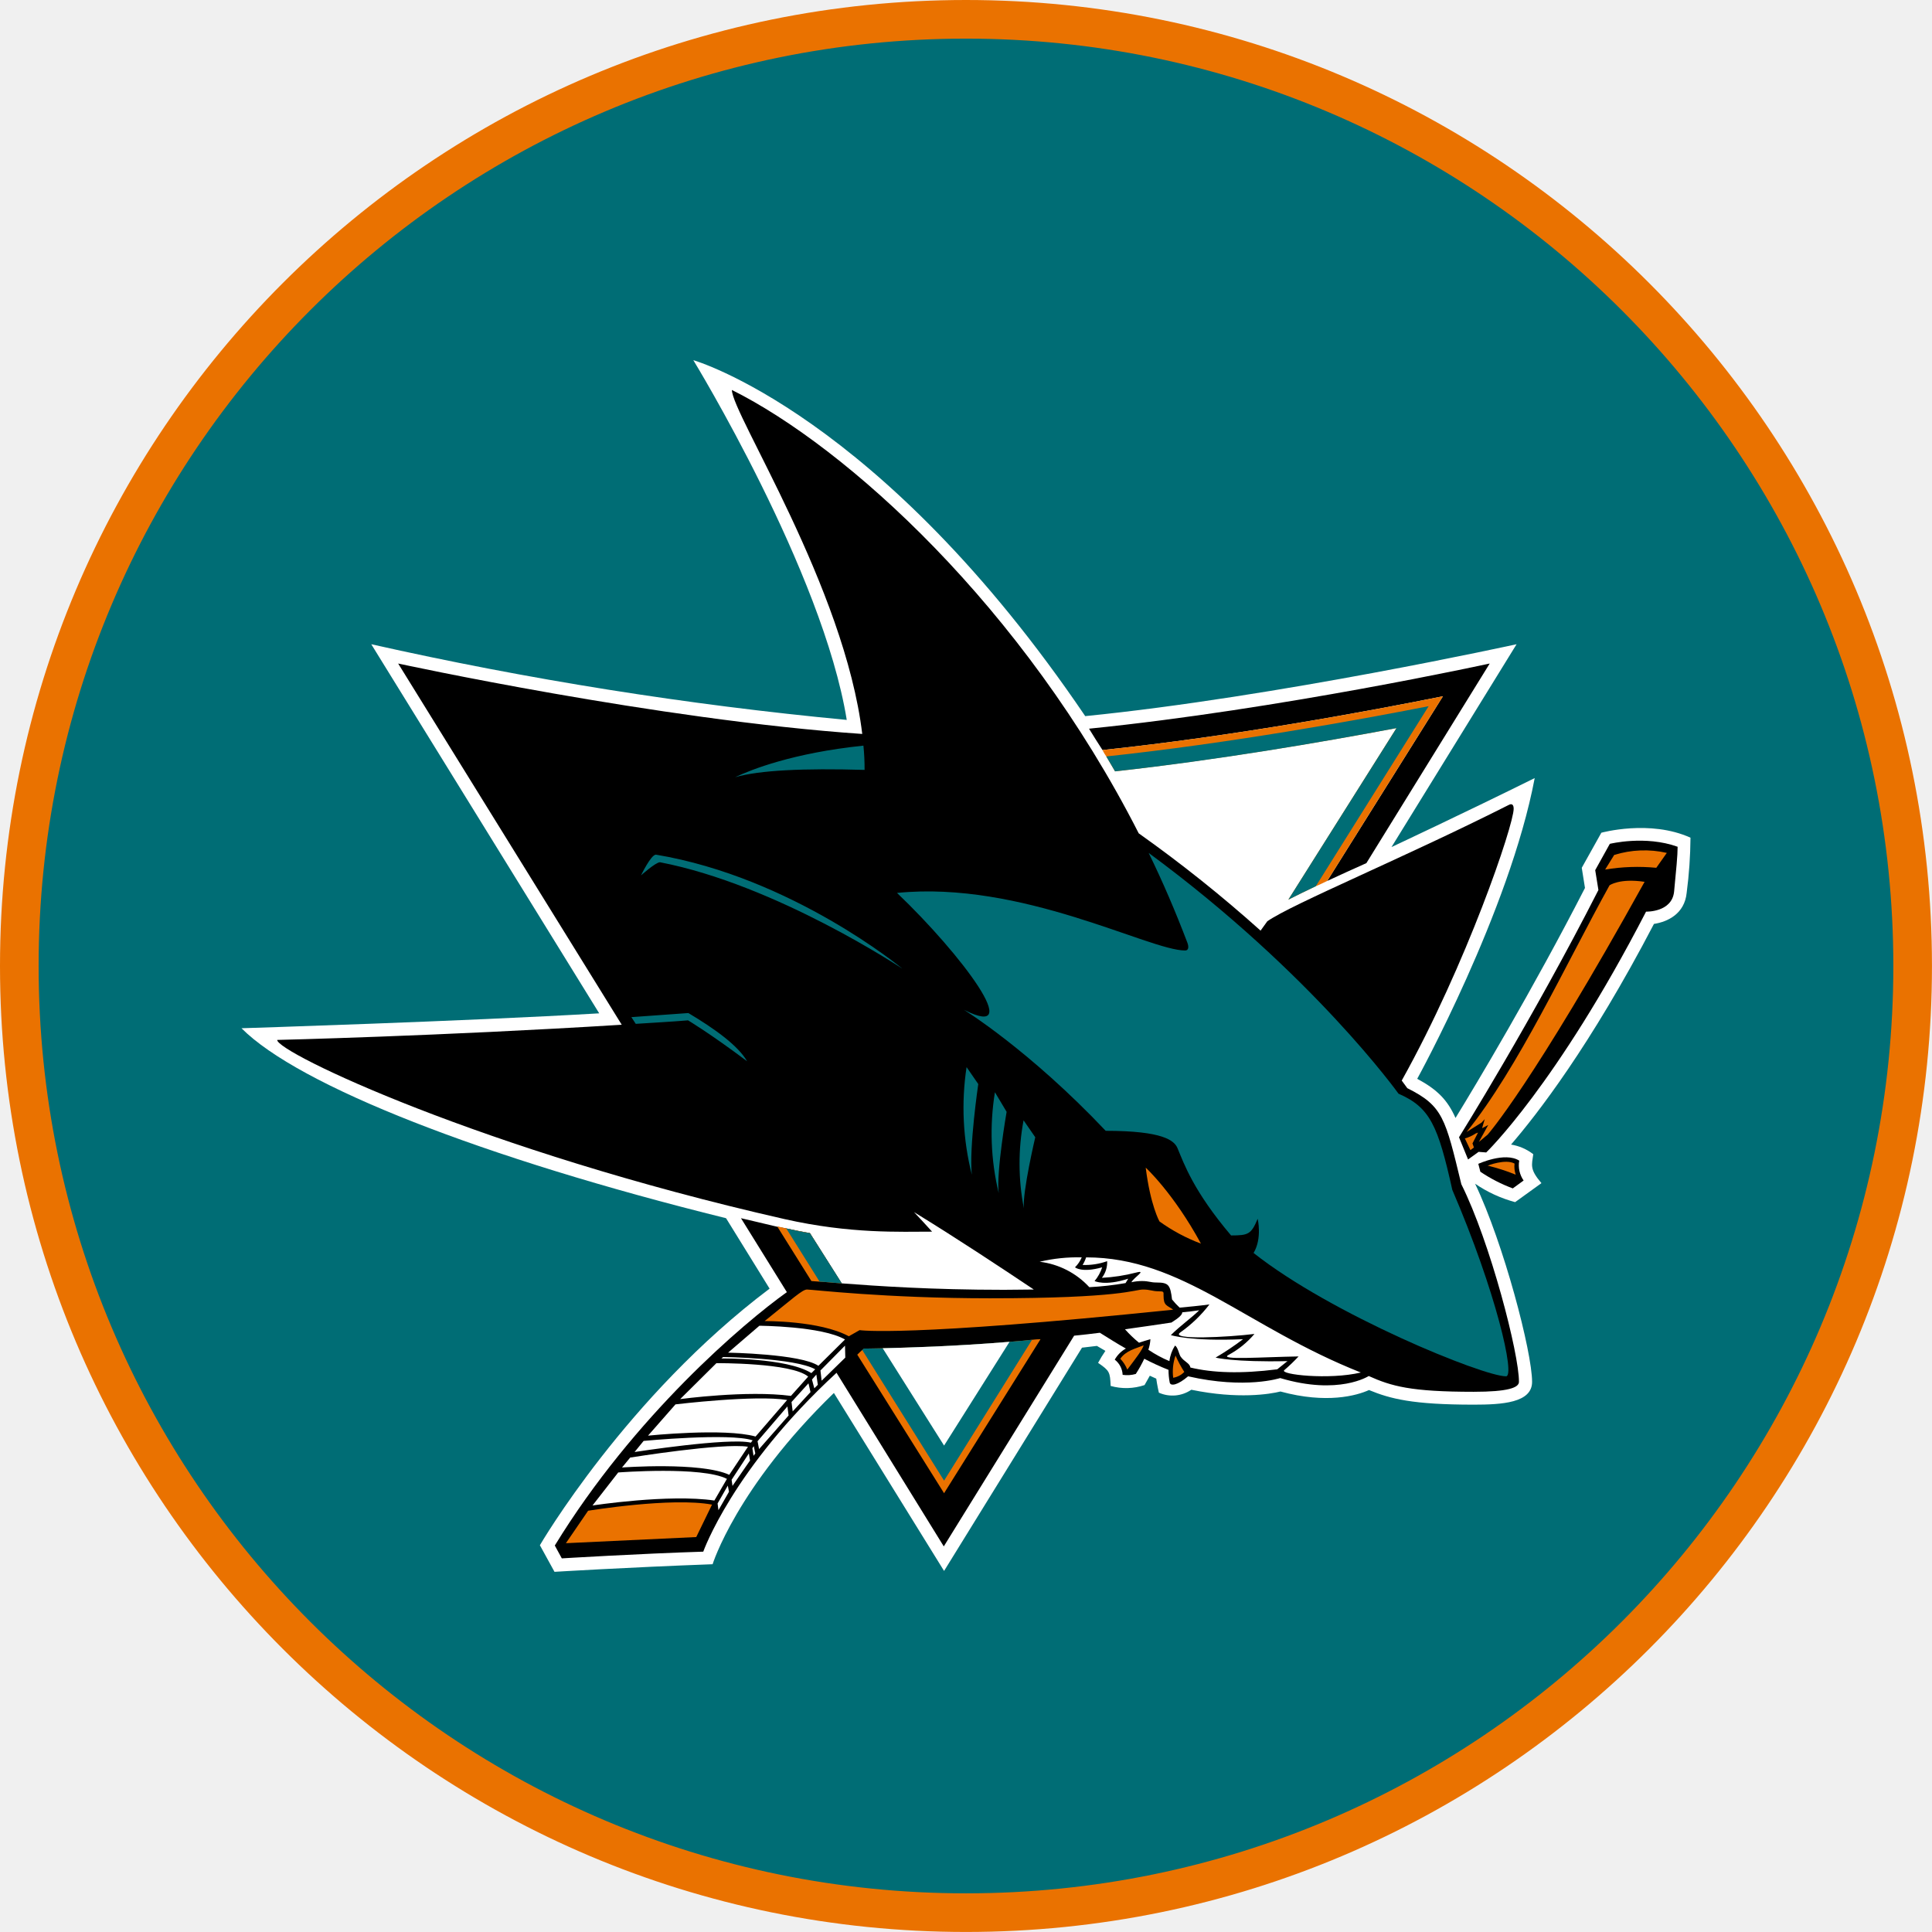
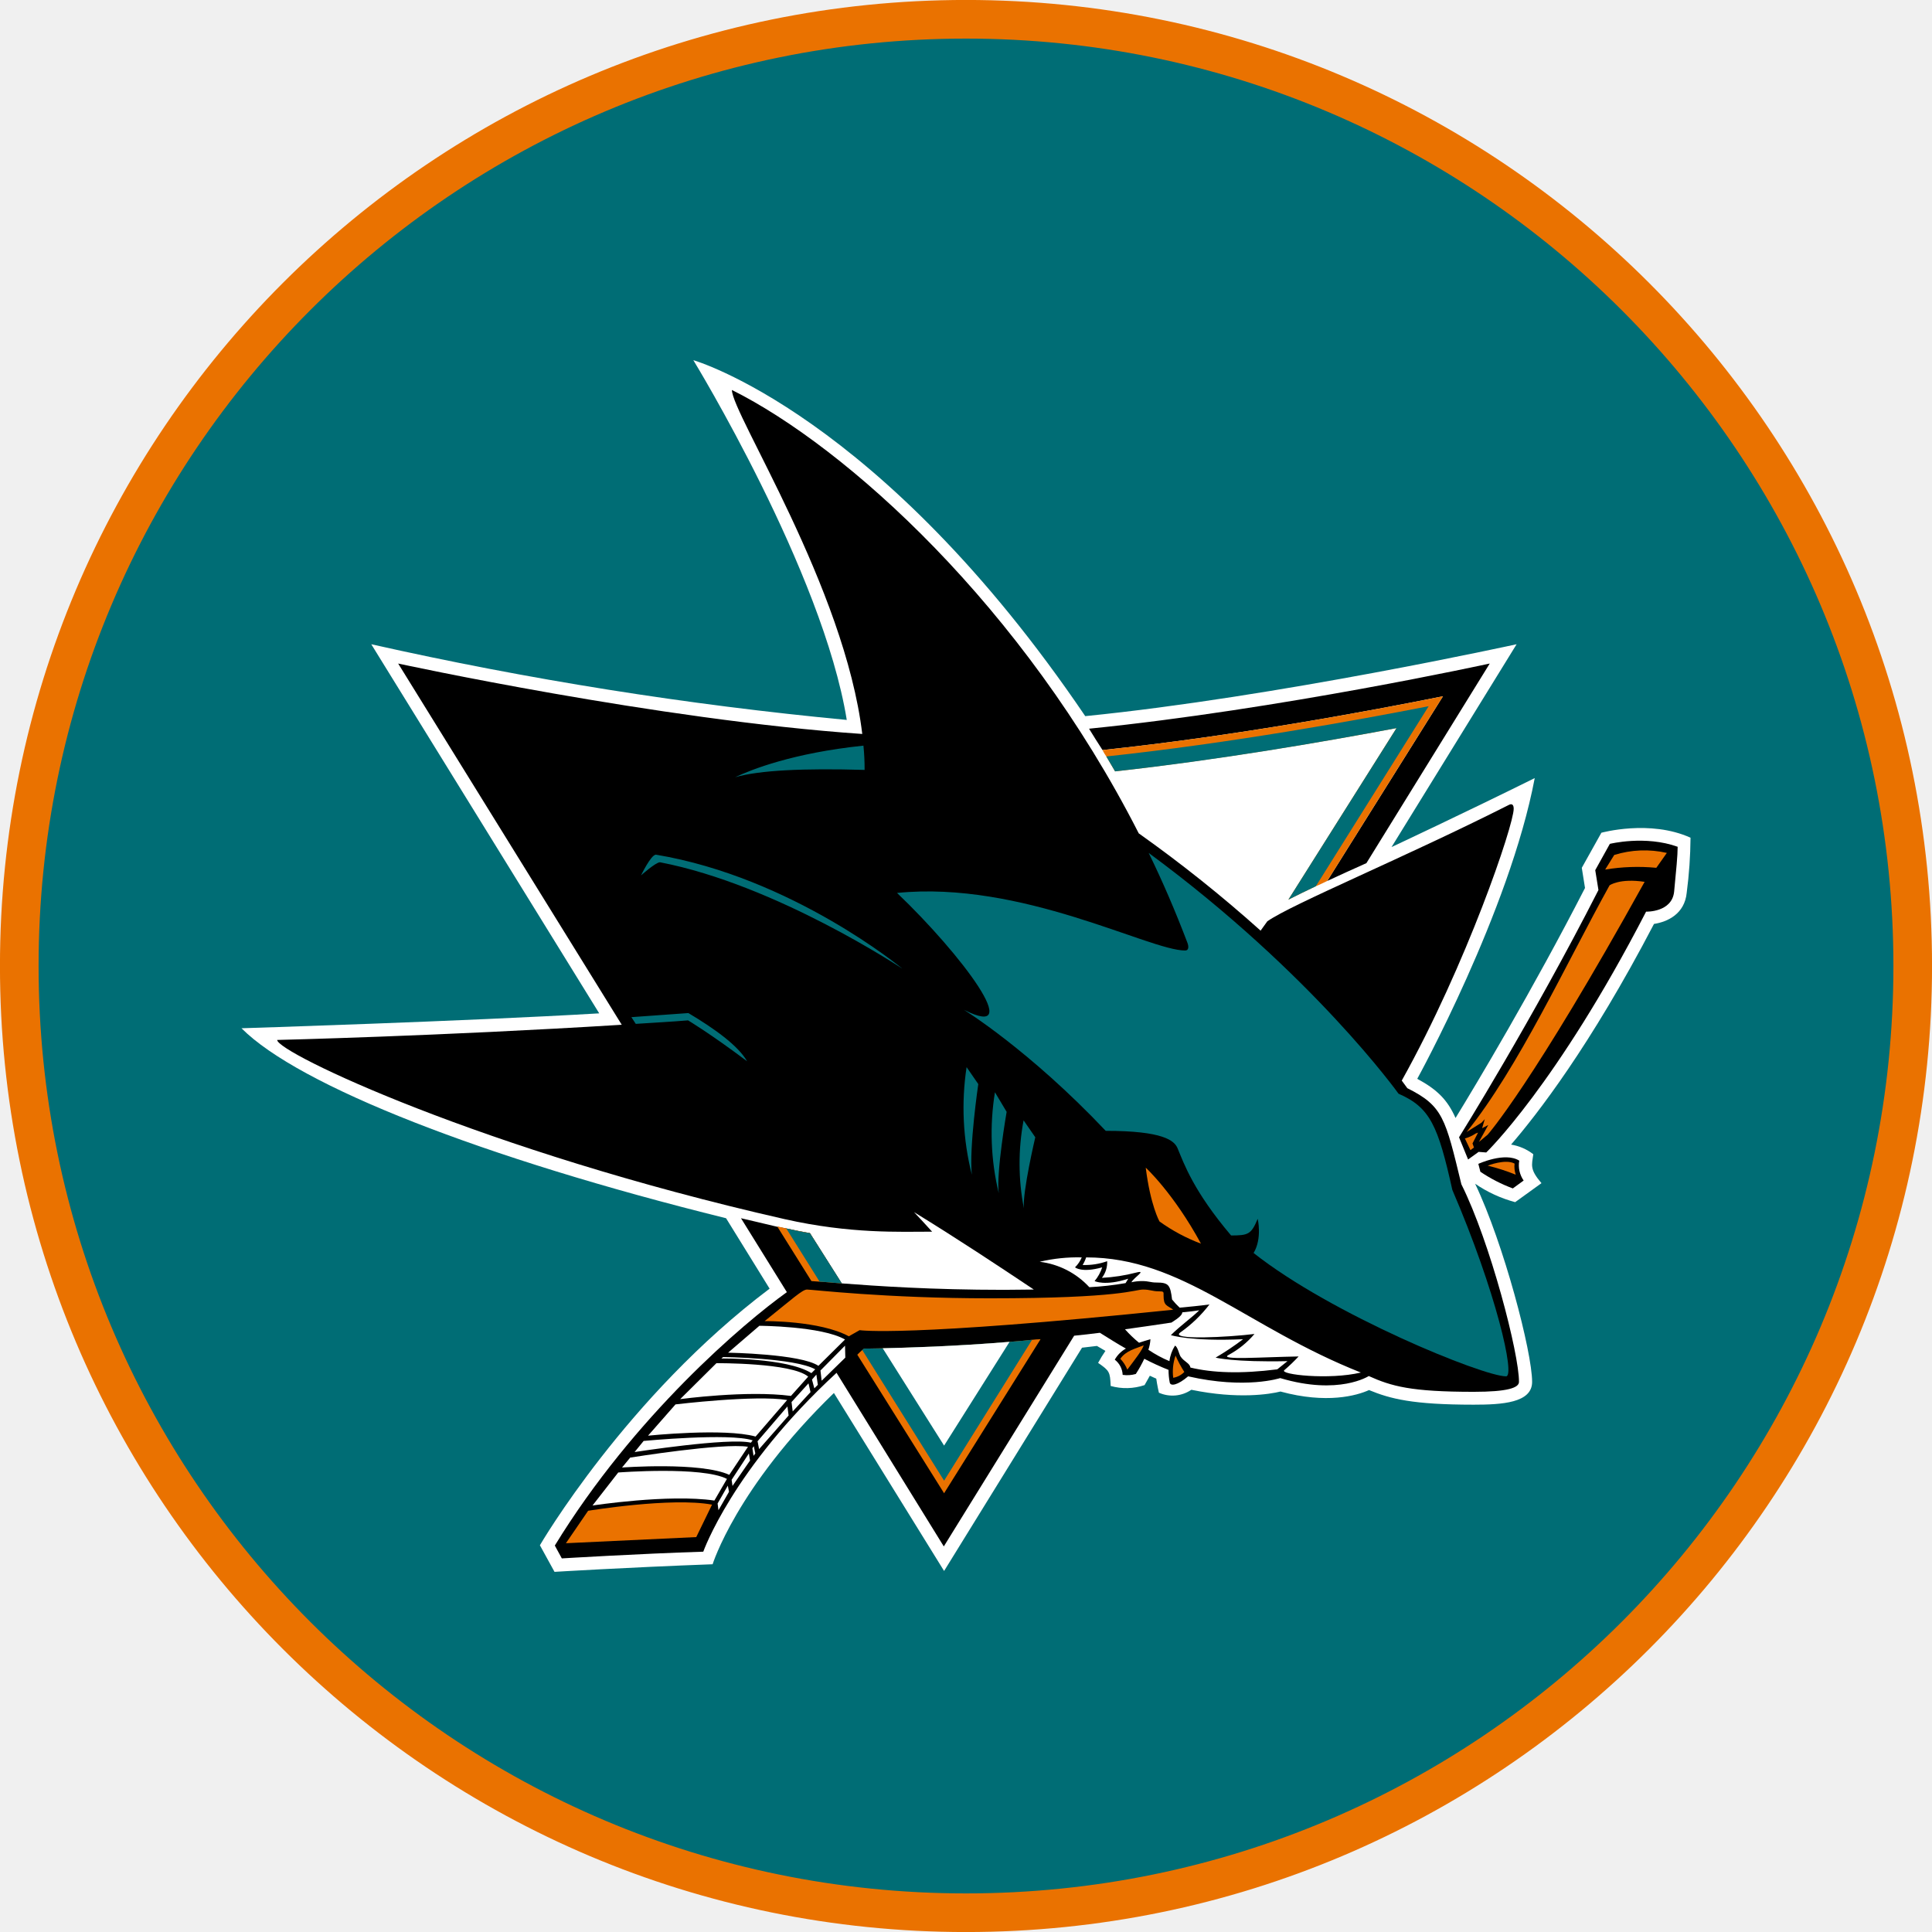
- <svg xmlns="http://www.w3.org/2000/svg" width="200" height="200" viewBox="0 0 52.917 52.917" version="1.1" id="svg8">
+ <svg xmlns="http://www.w3.org/2000/svg" width="100" height="100" viewBox="0 0 26.458 26.458" version="1.1" id="svg8">
  <defs id="defs2" />
  <g id="layer1">
-     <ellipse style="fill:#006d75;stroke:#ea7200;stroke-width:1.058;stroke-miterlimit:4;stroke-dasharray:none;stroke-opacity:1;fill-opacity:1" id="path833" cx="26.458" cy="26.458" rx="25.929" ry="25.929" />
-     <g transform="matrix(0.1469896,0,0,0.1469896,-14.69877,-2.939521)" id="g877" style="clip-rule:evenodd;fill-rule:evenodd">
+     <ellipse style="fill:#006d75;fill-opacity:1;stroke:#ea7200;stroke-width:0.529;stroke-miterlimit:4;stroke-dasharray:none;stroke-opacity:1" id="path833" cx="13.229" cy="13.229" rx="12.965" ry="12.965" />
+     <g transform="matrix(0.07349481,0,0,0.07349481,-7.349383,-1.469762)" id="g877" style="clip-rule:evenodd;fill-rule:evenodd">
      <path d="m 398.39,175.168 -3.649,6.534 0.599,3.757 c -9.748,19.006 -20.312,36.65 -24.125,42.859 -1.47,-3.322 -3.376,-5.283 -7.134,-7.298 0,0 17.208,-31.259 21.892,-56.037 -13.07,6.481 -26.684,12.853 -26.684,12.853 l 23.307,-37.794 c 0,0 -44.873,9.858 -80.379,13.397 C 263.989,97.021 229.19,87.11 229.19,87.11 c 0,0 24.125,39.427 28.59,67.037 -29.802,-2.827 -59.395,-7.538 -88.602,-14.105 l 42.477,68.78 c -24.833,1.47 -66.656,2.777 -66.656,2.777 10.62,10.674 44.928,24.179 90.29,35.397 l 8.114,13.124 C 216.719,280.215 200.6,307.933 200.6,307.933 l 2.723,4.956 c 0,0 13.234,-0.816 29.462,-1.416 0,0 4.411,-14.268 22.6,-31.912 l 20.53,33.164 25.703,-41.605 2.778,-0.327 1.579,0.926 c -0.496,0.717 -0.951,1.463 -1.361,2.232 2.125,1.471 2.233,1.688 2.342,4.302 2.074,0.582 4.276,0.524 6.317,-0.163 l 0.98,-1.743 1.199,0.545 c 0.163,1.199 0.49,2.614 0.49,2.614 1.971,0.879 4.263,0.672 6.045,-0.545 8.713,1.797 14.65,0.817 16.609,0.327 8.605,2.342 14.214,0.762 16.501,-0.272 3.976,1.634 8.115,2.723 19.496,2.723 5.283,0 10.892,-0.327 10.892,-4.247 0,-5.555 -5.283,-25.759 -10.62,-36.922 2.274,1.558 4.797,2.719 7.46,3.431 l 4.902,-3.539 c -2.233,-2.614 -1.797,-3.322 -1.525,-5.391 -1.208,-0.935 -2.631,-1.553 -4.138,-1.798 4.738,-5.5 14.704,-18.243 26.63,-41.115 2.506,-0.381 5.718,-1.851 6.099,-5.827 0.446,-3.395 0.682,-6.814 0.708,-10.239 -7.569,-3.431 -16.609,-0.925 -16.609,-0.925 z" fill="#ffffff" id="path851" />
      <path d="m 368.874,149.736 -21.565,34.417 c 2.342,-1.089 4.847,-2.232 7.298,-3.321 l 22.981,-37.195 c 0,0 -39.046,8.549 -74.661,12.144 0.817,1.307 1.634,2.668 2.506,3.976 24.451,-2.56 49.937,-7.298 63.442,-10.02 z m 3.431,90.943 c -2.994,-12.361 -3.431,-14.594 -10.074,-17.916 l -1.036,-1.416 c 12.09,-21.675 20.857,-47.596 20.857,-50.646 0,-0.762 -0.327,-0.98 -0.816,-0.762 -19.278,9.748 -40.407,18.461 -45.091,21.729 l -1.253,1.742 c -7.218,-6.472 -14.8,-12.526 -22.708,-18.134 -21.511,-42.259 -54.512,-71.993 -75.804,-82.611 0,4.411 21.02,36.867 24.288,64.096 -38.121,-2.614 -86.478,-13.124 -86.478,-13.124 l 41.66,67.309 c -34.2,2.124 -64.205,2.831 -64.205,2.831 0,2.342 38.174,20.586 94.538,33.383 12.307,2.777 21.511,2.342 27.5,2.342 -1.143,-1.253 -2.232,-2.451 -3.376,-3.649 8.169,5.01 15.63,9.965 22.328,14.431 -1.688,0 -3.54,0.054 -5.555,0.054 -13.505,0 -23.743,-0.708 -30.224,-1.199 l -5.935,-9.367 c -1.471,-0.271 -2.941,-0.544 -4.411,-0.871 l -1.743,-0.327 c -2.559,-0.599 -5.009,-1.199 -6.697,-1.58 l 8.549,13.778 c -8.005,5.718 -28.426,23.035 -43.239,47.214 l 1.306,2.396 c 0,0 14.323,-0.871 26.358,-1.252 0,0 5.446,-15.466 24.833,-33.328 l 19.985,32.348 24.288,-39.264 c 1.58,-0.163 3.158,-0.327 4.792,-0.544 1.688,1.035 3.268,2.069 4.847,2.94 -0.868,0.487 -1.584,1.203 -2.07,2.069 0.885,0.68 1.424,1.718 1.471,2.832 0.819,0.121 1.654,0.065 2.45,-0.164 0.59,-0.907 1.118,-1.853 1.58,-2.831 1.47,0.767 2.979,1.458 4.52,2.069 -0.004,0.786 0.069,1.57 0.218,2.342 0.15,0.771 1.524,0.491 3.431,-1.143 10.728,2.45 17.154,0.327 17.154,0.327 10.946,3.267 16.501,-0.381 16.501,-0.381 4.248,1.905 7.842,2.94 19.55,2.94 6.372,0 8.441,-0.762 8.441,-1.851 0.054,-5.119 -5.337,-26.031 -10.728,-36.814 z m 27.665,-63.442 -2.723,4.901 0.598,3.703 c -12.307,24.179 -25.976,46.071 -25.976,46.071 l 1.688,4.139 1.961,-1.417 1.416,0.11 c 0,0 13.07,-12.526 29.789,-44.874 0,0 4.846,0.164 5.227,-3.757 0.381,-3.976 0.654,-6.698 0.654,-8.332 -6.045,-2.178 -12.634,-0.544 -12.634,-0.544 z m -24.506,59.631 0.381,1.47 c 1.886,1.27 3.914,2.312 6.045,3.105 l 2.015,-1.471 c -0.75,-1.078 -1.043,-2.409 -0.816,-3.703 -2.668,-1.688 -7.624,0.599 -7.624,0.599 z" id="path853" />
      <path d="m 326.506,272.973 c 1.772,-1.042 3.482,-2.188 5.12,-3.431 -9.803,0.435 -13.451,-0.762 -13.451,-0.762 1.742,-1.742 3.92,-3.268 5.282,-4.629 -1.035,0.164 -2.124,0.272 -3.158,0.381 0,0.436 -0.545,0.98 -2.015,1.906 -2.941,0.435 -5.827,0.871 -8.659,1.253 0.803,0.903 1.677,1.74 2.614,2.505 0.654,-0.218 1.361,-0.435 2.124,-0.654 -0.036,0.668 -0.164,1.328 -0.381,1.961 1.232,0.838 2.547,1.549 3.921,2.124 0.13,-1.025 0.484,-2.011 1.035,-2.886 0.49,0.163 0.762,1.579 1.035,2.015 0.708,1.035 1.688,1.197 1.851,2.069 4.139,0.98 9.313,1.197 16.175,0.327 l 1.905,-1.525 c -10.02,0.218 -13.397,-0.654 -13.397,-0.654 z M 310.224,258.27 c -4.357,1.416 -6.263,0.435 -6.263,0.435 0.632,-0.755 1.112,-1.624 1.417,-2.56 -3.867,1.09 -5.064,0 -5.064,0 0.536,-0.528 0.962,-1.158 1.252,-1.851 -2.638,-0.068 -5.273,0.207 -7.842,0.816 3.55,0.426 6.836,2.107 9.257,4.738 2.265,-0.118 4.52,-0.373 6.754,-0.762 l 0.49,-0.816 z m -95.028,36.105 -4.793,6.153 c 0,0 14.159,-2.178 22.709,-0.926 l 2.342,-4.03 c -4.629,-2.396 -20.258,-1.197 -20.258,-1.197 z m 86.533,-38.665 c 1.556,0.055 3.108,-0.184 4.574,-0.708 0.05,1.118 -0.297,2.218 -0.98,3.104 2.152,-0.112 4.286,-0.439 6.372,-0.98 2.086,-0.54 -0.381,0.872 -0.871,1.798 0.643,-0.144 1.301,-0.218 1.961,-0.218 1.361,0 1.524,0.272 2.723,0.272 2.286,0 2.559,0.49 2.886,3.158 0.432,0.544 0.906,1.054 1.416,1.525 1.688,-0.164 3.595,-0.327 5.555,-0.599 -1.54,2.009 -3.375,3.772 -5.446,5.227 -2.07,1.457 9.094,0.872 13.832,0.272 -1.353,1.602 -2.998,2.933 -4.847,3.921 -1.849,0.989 6.263,0.381 13.07,0.272 -0.842,0.9 -1.732,1.755 -2.668,2.559 -0.935,0.804 8.332,1.852 14.268,0.436 -21.456,-8.496 -33.219,-21.456 -51.19,-21.456 -0.162,0.496 -0.381,0.971 -0.654,1.416 z m -68.236,18.297 -6.753,6.698 c 0,0 12.416,-1.688 20.639,-0.599 l 3.213,-3.593 c -3.05,-2.614 -17.1,-2.506 -17.1,-2.506 z m -7.624,7.679 -5.119,5.828 c 0,0 14.213,-1.471 20.041,0.163 l 5.881,-6.807 c -5.936,-0.98 -20.803,0.816 -20.803,0.816 z m -5.935,6.807 -1.688,2.07 c 0,0 17.535,-2.724 21.674,-1.743 l 0.327,-0.435 c -4.357,-1.416 -20.312,0.109 -20.312,0.109 z m -2.506,3.105 -1.524,1.851 c 0,0 14.648,-1.089 19.985,1.361 l 3.485,-5.227 c -4.738,-0.763 -21.946,2.015 -21.946,2.015 z m 17.318,-18.734 -0.327,0.272 c 0,0 12.144,-0.164 16.773,2.723 l 0.708,-0.708 c -3.758,-2.125 -17.154,-2.287 -17.154,-2.287 z m 18.135,2.505 0.217,1.906 4.411,-4.302 -0.054,-2.232 z m -1.58,1.688 0.435,1.634 0.654,-0.654 -0.272,-1.905 -0.816,0.925 z m -3.812,4.194 0.217,1.742 3.322,-3.595 -0.381,-1.634 -3.158,3.486 z m -6.317,7.352 0.272,1.416 5.5,-6.263 -0.218,-1.688 -5.608,6.535 z m -0.98,1.252 0.218,1.417 0.327,-0.436 -0.272,-1.361 -0.272,0.381 z m -3.867,5.882 0.164,1.143 3.268,-4.738 -0.218,-1.307 -3.213,4.902 z m -2.613,4.411 0.163,1.253 1.961,-3.431 -0.218,-1.144 -1.905,3.322 z m 7.787,-33.11 -5.828,5.01 c 0,0 13.506,0.217 16.827,2.45 l 4.956,-4.902 c -4.357,-2.505 -15.956,-2.559 -15.956,-2.559 z" fill="#ffffff" id="path855" />
      <path d="m 400.786,179.306 -1.688,2.723 c 3.149,-0.521 6.353,-0.631 9.53,-0.327 l 1.961,-2.777 c -3.243,-0.739 -6.626,-0.606 -9.802,0.381 z m -0.871,5.664 c -8.115,14.648 -16.991,33.981 -26.631,45.961 l 2.778,-1.742 0.598,-0.654 -0.49,1.688 1.143,-0.599 -1.742,3.159 1.634,-1.361 c 0,0 8.278,-9.258 29.244,-47.106 -4.683,-0.708 -6.535,0.654 -6.535,0.654 z M 232.676,300.365 c -7.57,-1.417 -23.09,1.143 -23.09,1.143 l -4.138,6.045 24.288,-1.143 2.941,-6.045 z m 25.485,-31.368 2.015,-1.143 c 0,0 8.387,1.361 58.433,-3.812 -1.199,-0.872 -1.797,-0.708 -1.797,-2.668 0,-0.654 0.109,-0.762 -0.98,-0.762 -1.09,0 -1.525,-0.327 -2.832,-0.327 -1.634,0 -3.976,1.633 -28.536,1.633 -19.496,0 -33.164,-1.633 -34.09,-1.633 -0.871,0 -2.668,1.688 -7.896,5.881 0,0 10.292,-0.109 15.683,2.831 z m 55.329,-31.422 c 0.871,7.025 2.559,10.02 2.559,10.02 2.383,1.717 4.983,3.109 7.733,4.138 -5.119,-9.421 -10.292,-14.159 -10.292,-14.159 z m 5.119,39.154 c 0.788,-0.132 1.513,-0.514 2.069,-1.089 -0.627,-0.97 -1.173,-1.99 -1.634,-3.05 -0.462,1.328 -0.611,2.744 -0.435,4.138 z m -8.55,-1.524 c 1.688,-2.233 2.778,-3.649 3.051,-4.521 -1.471,0.599 -3.322,0.98 -4.357,2.506 0.562,0.58 1.006,1.264 1.306,2.015 z M 250.92,249.774 c -1.471,-0.271 -2.941,-0.544 -4.411,-0.871 l -1.688,-0.381 6.372,10.183 c 0.435,0.054 0.925,0.054 1.47,0.109 1.143,0.054 2.56,0.218 4.138,0.327 z m 94.266,-64.641 c 0.708,-0.272 1.416,-0.654 2.124,-0.98 l 21.565,-34.417 c -13.505,2.723 -38.992,7.46 -63.442,10.02 0.203,0.418 0.439,0.818 0.708,1.197 l 1.634,2.778 c 18.897,-2.125 38.283,-5.391 52.443,-8.06 l -20.149,31.966 c 1.524,-0.763 3.267,-1.634 5.119,-2.506 z m -52.878,84.518 c -1.471,0.164 -2.832,0.272 -4.194,0.382 -7.896,0.653 -15.793,1.035 -23.634,1.197 -2.233,0.054 -3.431,0.054 -3.431,0.054 -0.164,0.054 -0.218,0.164 -0.381,0.272 -0.327,0.272 -0.599,0.545 -0.926,0.872 l 16.174,25.812 17.971,-28.699 c -0.528,0.009 -1.055,0.046 -1.579,0.109 z m 89.909,-32.837 c -1.688,-0.926 -5.01,0.381 -5.01,0.381 1.781,0.436 3.528,1 5.228,1.688 -0.227,-0.665 -0.301,-1.372 -0.218,-2.069 z m -7.243,-5.609 c -0.616,0.418 -1.297,0.73 -2.015,0.926 l 1.035,2.178 0.654,-0.49 -0.271,-0.762 1.035,-2.015 -0.436,0.163 z" fill="#ea7200" id="path857" />
      <path d="m 268.128,200.49 c 0,0 -20.476,-16.991 -45.908,-21.238 -0.925,0 -2.777,3.866 -2.777,3.866 0,0 2.723,-2.45 3.54,-2.45 21.728,4.193 45.145,19.823 45.145,19.823 z m 11.98,18.352 c -1.014,6.679 -0.681,13.493 0.98,20.041 -0.544,-5.064 1.199,-16.882 1.199,-16.882 z m 5.283,4.683 c -1.019,6.248 -0.779,12.636 0.708,18.788 -0.49,-3.866 1.471,-15.139 1.471,-15.139 z m 5.337,5.228 c -1.019,5.418 -1.001,10.98 0.054,16.392 -0.272,-3.05 2.125,-13.234 2.125,-13.234 z m -62.517,-18.624 c 0,0 4.194,2.505 11.001,7.623 -1.688,-2.941 -6.099,-6.099 -10.946,-8.985 l -10.619,0.762 0.816,1.252 c 3.213,-0.217 6.481,-0.381 9.748,-0.653 z m 132.387,13.668 c 0,0 -15.957,-22.327 -46.562,-44.873 2.614,5.337 5.01,10.945 7.189,16.663 0.327,0.817 0.271,1.525 -0.381,1.525 -6.754,0 -30.442,-13.07 -53.695,-10.728 12.09,11.545 24.125,27.664 12.471,21.783 0,0 12.144,7.46 26.412,22.545 10.673,0 12.797,1.797 13.396,3.267 1.199,2.887 2.995,8.005 9.966,16.229 3.212,0 3.757,-0.218 4.956,-3.105 0,0 0.871,3.649 -0.763,6.372 14.541,11.491 42.749,22.982 47.051,22.982 1.742,0 -1.851,-15.738 -10.02,-34.745 -2.667,-11.98 -4.138,-15.356 -10.019,-17.916 z m -99.494,-60.338 c 0.009,-1.51 -0.064,-3.019 -0.218,-4.521 -13.124,1.361 -20.911,4.466 -23.907,5.882 4.575,-1.307 12.743,-1.688 24.125,-1.361 z m 99.113,-7.787 -20.149,31.966 c 1.524,-0.763 3.267,-1.634 5.119,-2.506 l 21.02,-33.545 c -13.287,2.613 -37.085,6.916 -60.066,9.366 l 1.634,2.778 c 18.897,-2.069 38.283,-5.391 52.443,-8.06 z M 252.718,258.814 c 1.143,0.054 2.506,0.218 4.138,0.327 l -5.935,-9.367 c -1.471,-0.217 -2.941,-0.544 -4.411,-0.871 z m 35.397,11.219 c -10.728,0.871 -19.223,1.089 -23.634,1.197 -2.233,0.054 -3.485,0.054 -3.485,0.054 l -0.327,0.272 15.248,24.342 16.392,-26.248 c -1.416,0.164 -2.832,0.272 -4.194,0.382 z" fill="#006d75" id="path859" />
      <path d="m 275.916,289.364 12.198,-19.332 c -10.728,0.871 -19.223,1.089 -23.634,1.197 l 11.436,18.134 z" fill="#ffffff" id="path861" />
    </g>
  </g>
</svg>
